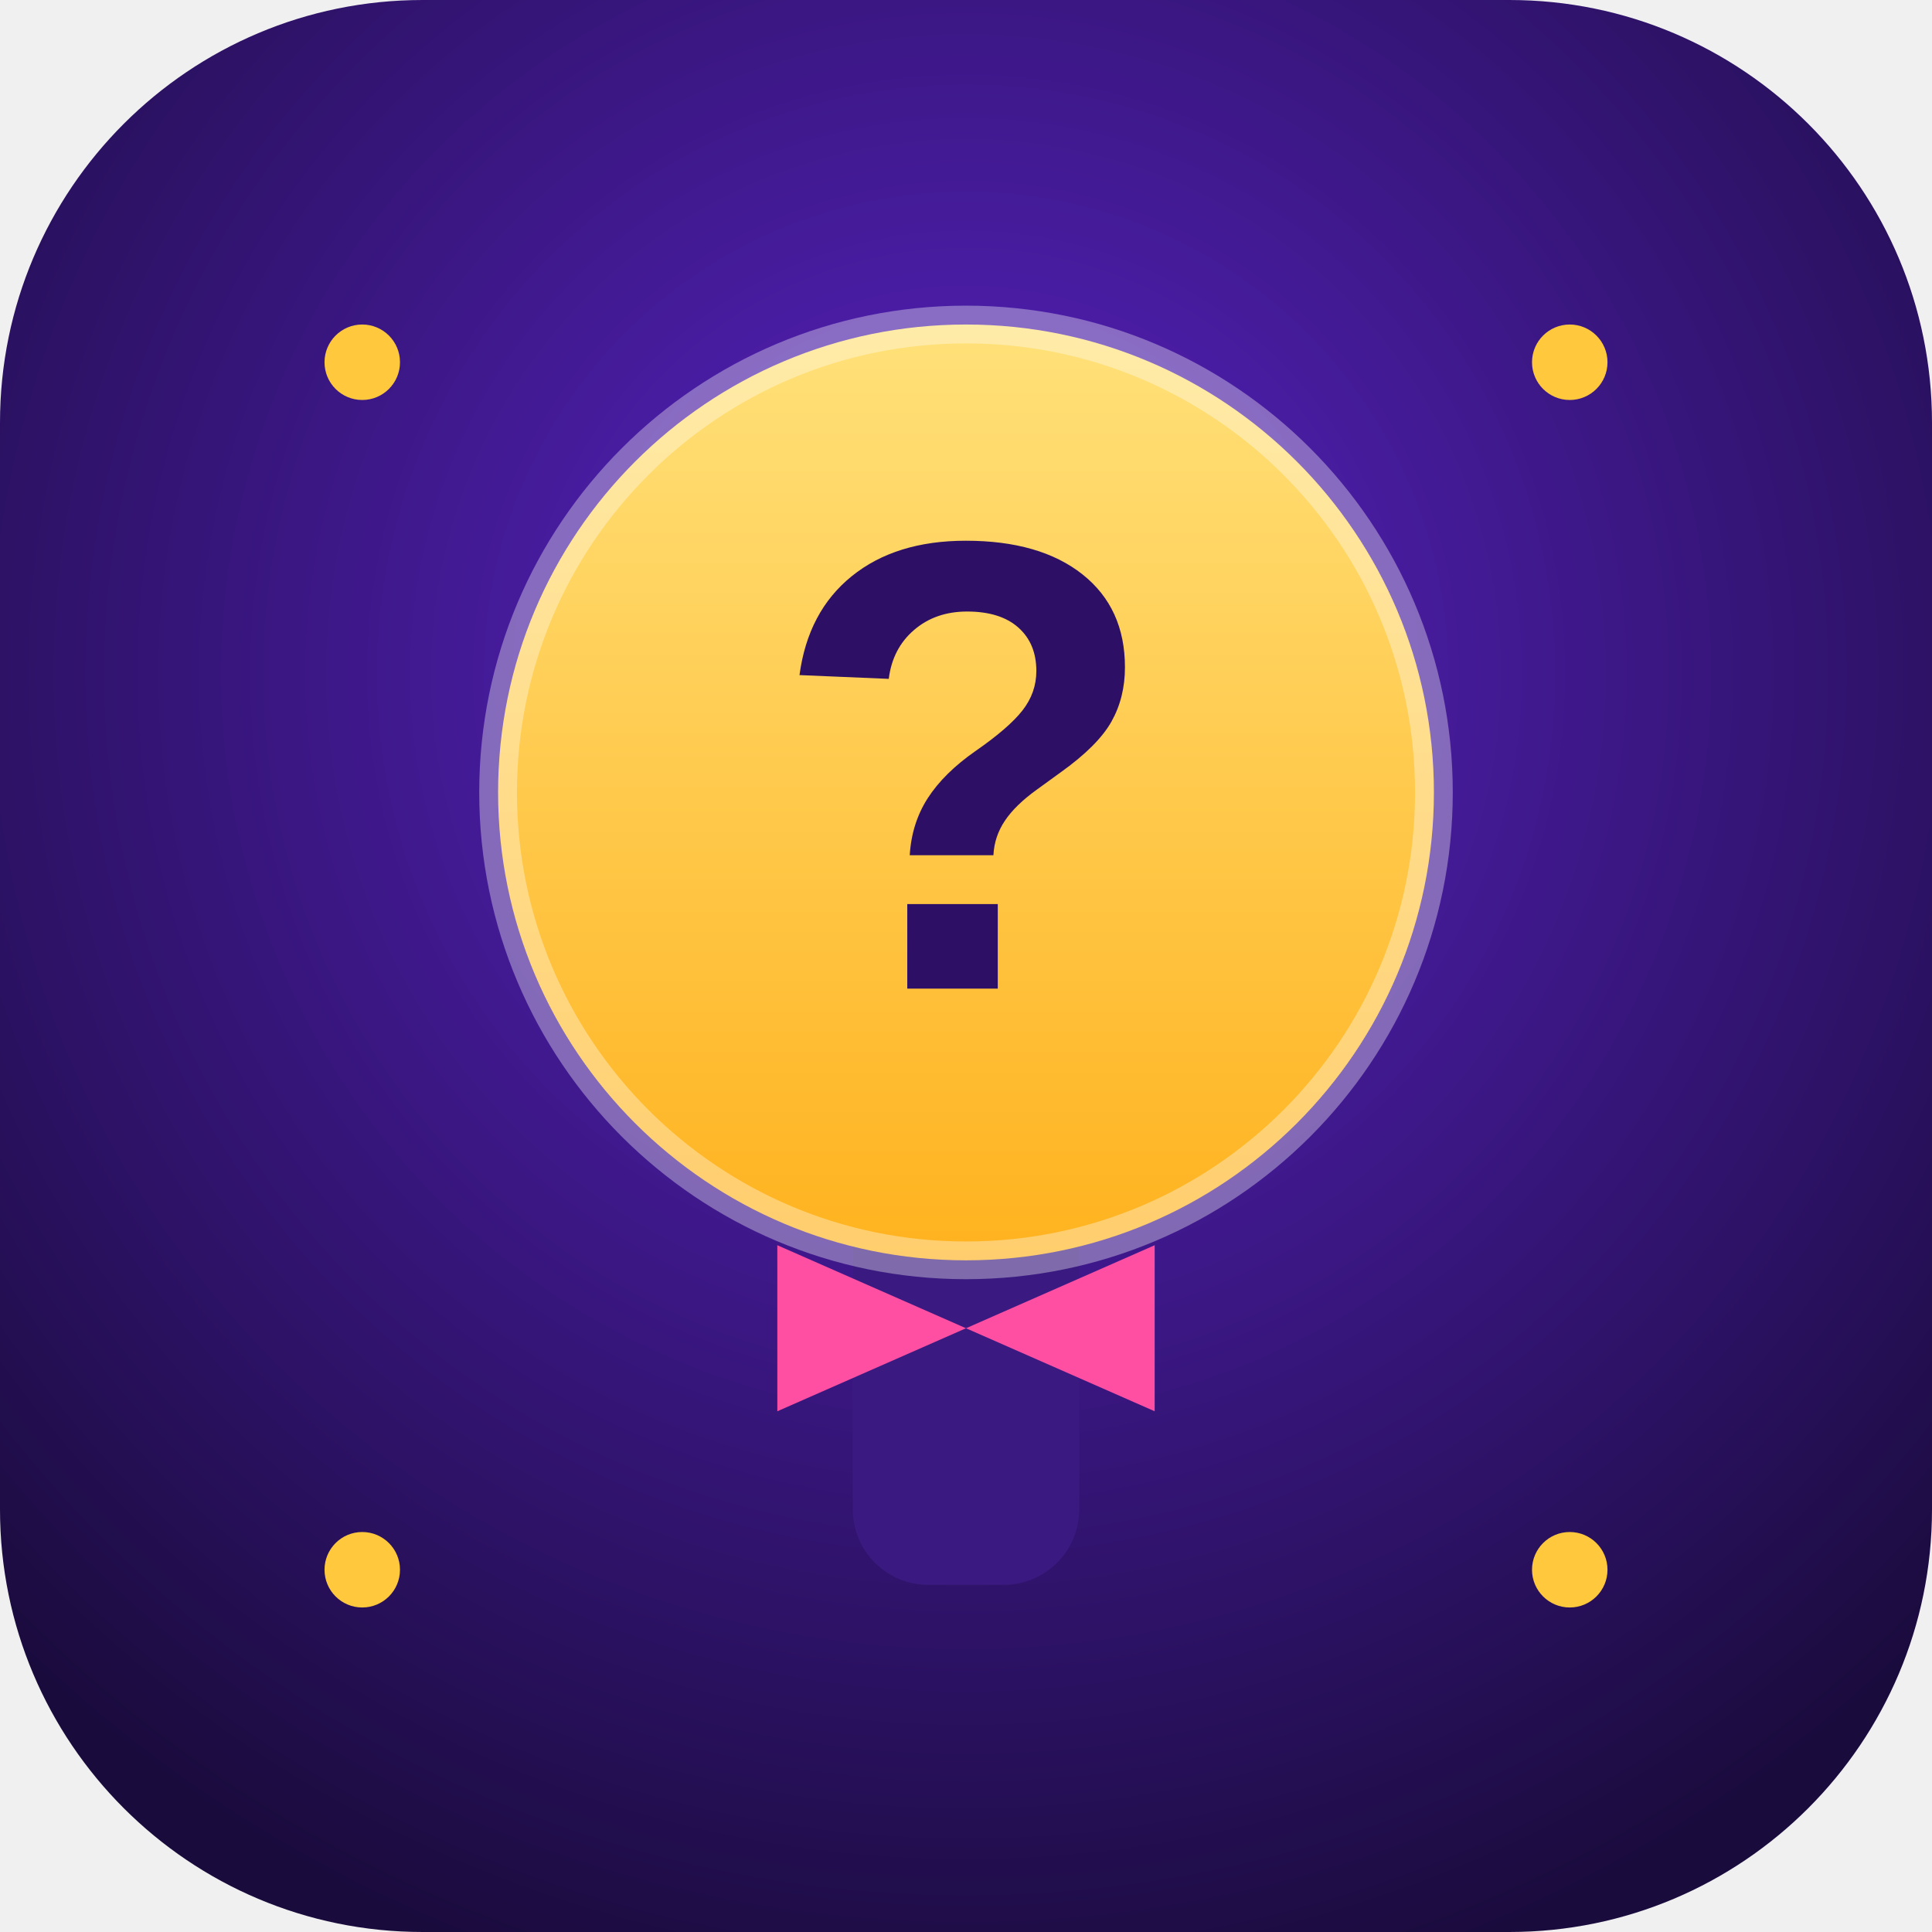
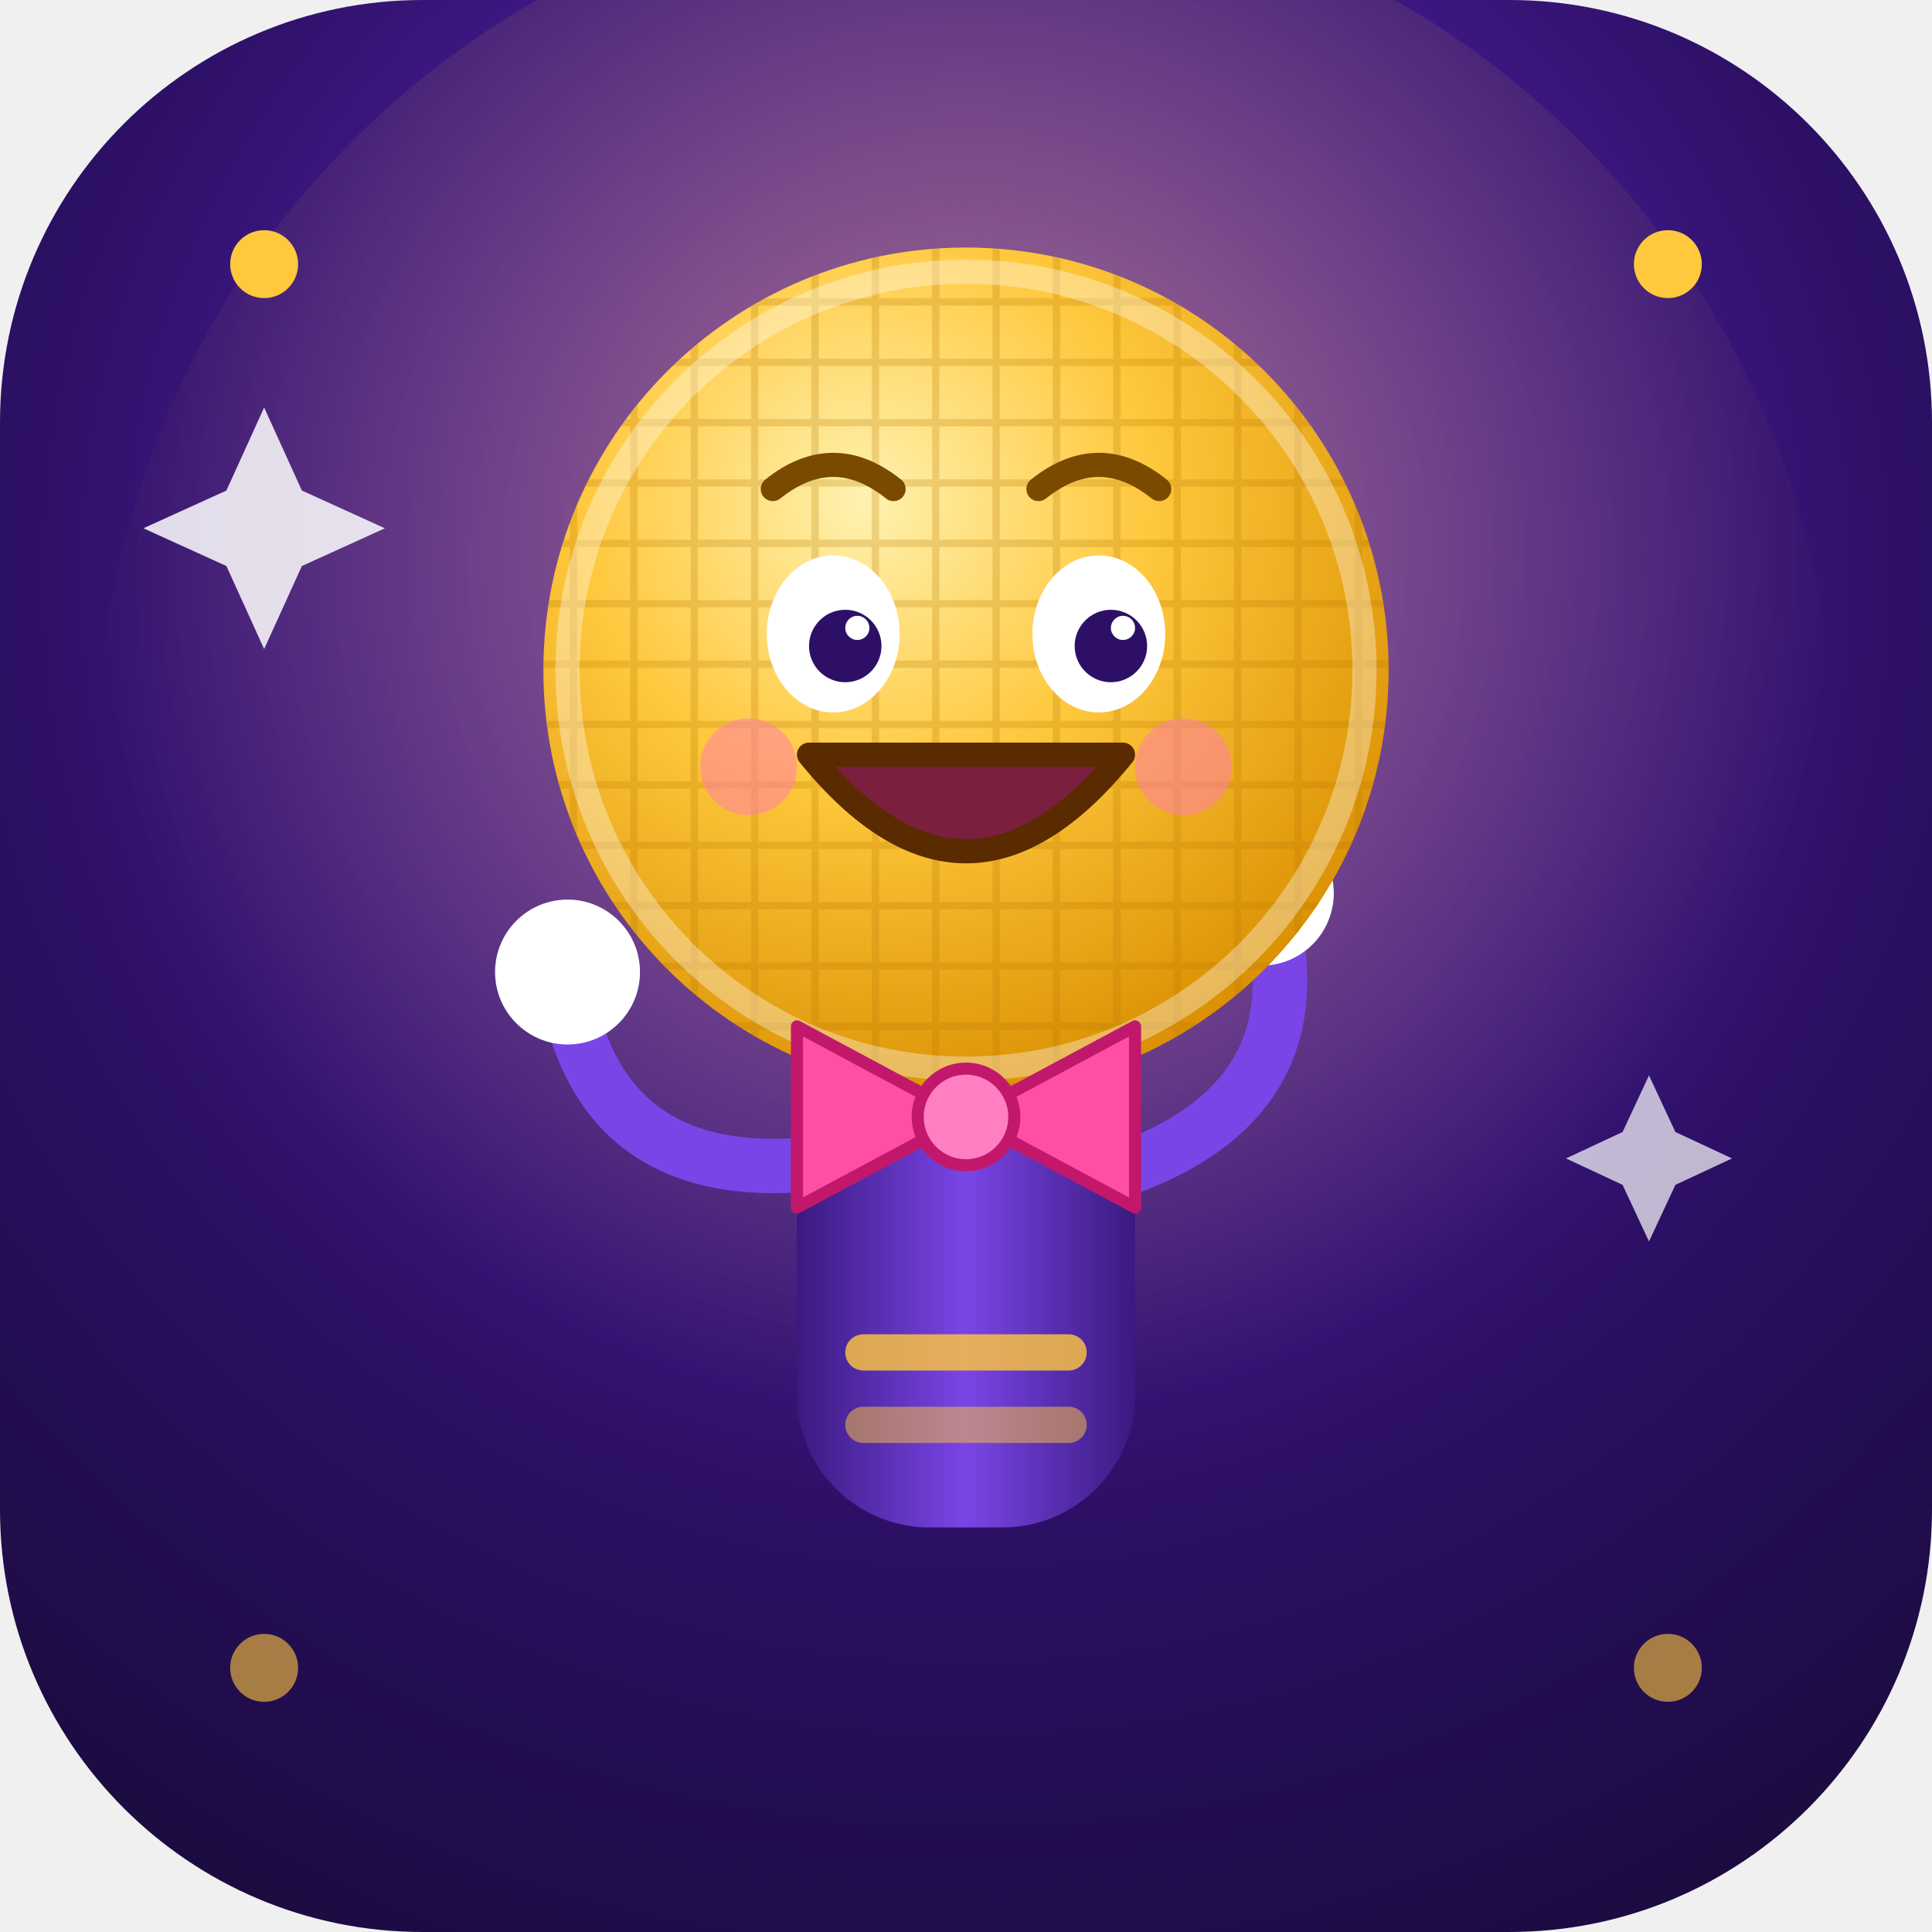
<svg xmlns="http://www.w3.org/2000/svg" viewBox="0 0 512 512">
  <defs>
-     <radialGradient id="f" cx="50%" cy="35%" r="70%">
-       <stop offset="0" stop-color="#5b23c9" />
+     <radialGradient id="fond" cx="50%" cy="30%" r="80%">
+       <stop offset="0" stop-color="#6a2fd6" />
+       <stop offset="0.6" stop-color="#2d1066" />
      <stop offset="1" stop-color="#1a0b3d" />
    </radialGradient>
-     <linearGradient id="o" x1="0" y1="0" x2="0" y2="1">
-       <stop offset="0" stop-color="#ffe17a" />
-       <stop offset="1" stop-color="#ffb21e" />
+     <radialGradient id="halo" cx="50%" cy="38%" r="50%">
+       <stop offset="0" stop-color="#ffc83d" stop-opacity=".45" />
+       <stop offset="1" stop-color="#ffc83d" stop-opacity="0" />
+     </radialGradient>
+     <radialGradient id="tete" cx="38%" cy="30%" r="75%">
+       <stop offset="0" stop-color="#fff2b0" />
+       <stop offset="0.45" stop-color="#ffc83d" />
+       <stop offset="1" stop-color="#d98e00" />
+     </radialGradient>
+     <pattern id="grille" width="10" height="10" patternUnits="userSpaceOnUse">
+       <path d="M0 5 H10 M5 0 V10" stroke="#b87800" stroke-opacity=".25" stroke-width="1.2" />
+     </pattern>
+     <linearGradient id="manche" x1="0" x2="1">
+       <stop offset="0" stop-color="#3a1a80" />
+       <stop offset=".5" stop-color="#7a45e6" />
+       <stop offset="1" stop-color="#3a1a80" />
    </linearGradient>
  </defs>
-   <rect width="512" height="512" rx="112" fill="url(#f)" />
+   <rect width="512" height="512" rx="112" fill="url(#fond)" />
+   <circle cx="256" cy="200" r="230" fill="url(#halo)" />
  <g fill="#ffc83d">
-     <circle cx="96" cy="96" r="10" />
-     <circle cx="416" cy="96" r="10" />
-     <circle cx="96" cy="416" r="10" />
-     <circle cx="416" cy="416" r="10" />
+     <circle cx="70" cy="70" r="9" />
+     <circle cx="442" cy="70" r="9" />
+     <circle cx="70" cy="442" r="9" opacity=".6" />
+     <circle cx="442" cy="442" r="9" opacity=".6" />
  </g>
-   <rect x="226" y="300" width="60" height="120" rx="20" fill="#3a1a80" />
-   <circle cx="256" cy="210" r="124" fill="url(#o)" />
-   <circle cx="256" cy="210" r="124" fill="none" stroke="#fff" stroke-opacity=".35" stroke-width="10" />
-   <text x="256" y="262" text-anchor="middle" font-family="Arial Rounded MT Bold, Arial, sans-serif" font-weight="900" font-size="170" fill="#2d1066">?</text>
-   <path d="M206 330 l50 22 l50 -22 v44 l-50 -22 l-50 22z" fill="#ff4fa3" />
+   <path d="M60 130 l10 -22 l10 22 l22 10 l-22 10 l-10 22 l-10 -22 l-22 -10z" fill="#ffffff" opacity=".85" />
+   <path d="M430 300 l7 -15 l7 15 l15 7 l-15 7 l-7 15 l-7 -15 l-15 -7z" fill="#ffffff" opacity=".7" />
+   <g transform="translate(96 40) scale(1.6)">
+     <g>
+       <path d="M72 168 Q40 170 34 140" stroke="#7a45e6" stroke-width="9" fill="none" stroke-linecap="round" />
+       <circle cx="34" cy="136" r="12" fill="#fff" />
+     </g>
+     <g transform="rotate(-25 128 168)">
+       <path d="M128 168 Q160 170 166 140" stroke="#7a45e6" stroke-width="9" fill="none" stroke-linecap="round" />
+       <circle cx="166" cy="136" r="12" fill="#fff" />
+     </g>
+     <rect x="72" y="140" width="56" height="88" rx="22" fill="url(#manche)" />
+     <rect x="80" y="196" width="40" height="6" rx="3" fill="#ffc83d" opacity=".8" />
+     <rect x="80" y="208" width="40" height="6" rx="3" fill="#ffc83d" opacity=".5" />
+     <circle cx="100" cy="86" r="70" fill="url(#tete)" />
+     <circle cx="100" cy="86" r="70" fill="url(#grille)" />
+     <circle cx="100" cy="86" r="66" fill="none" stroke="#fff" stroke-opacity=".35" stroke-width="4" />
+     <path d="M100 160 L72 145 L72 175 Z M100 160 L128 145 L128 175 Z" fill="#ff4fa3" stroke="#c2186b" stroke-width="2" stroke-linejoin="round" />
+     <circle cx="100" cy="160" r="8" fill="#ff7fc0" stroke="#c2186b" stroke-width="2" />
+     <ellipse cx="78" cy="80" rx="11" ry="13" fill="#fff" />
+     <ellipse cx="122" cy="80" rx="11" ry="13" fill="#fff" />
+     <circle cx="80" cy="82" r="6" fill="#2d1066" />
+     <circle cx="124" cy="82" r="6" fill="#2d1066" />
+     <circle cx="82" cy="79" r="2" fill="#fff" />
+     <circle cx="126" cy="79" r="2" fill="#fff" />
+     <path d="M68 56 Q78 48 88 56" stroke="#7a4a00" stroke-width="4" fill="none" stroke-linecap="round" />
+     <path d="M112 56 Q122 48 132 56" stroke="#7a4a00" stroke-width="4" fill="none" stroke-linecap="round" />
+     <circle cx="64" cy="102" r="8" fill="#ff7fa8" opacity=".55" />
+     <circle cx="136" cy="102" r="8" fill="#ff7fa8" opacity=".55" />
+     <path d="M74 100 Q100 132 126 100 Z" stroke="#5a2a00" stroke-width="4" stroke-linejoin="round" fill="#7a1f3d" />
+   </g>
</svg>
